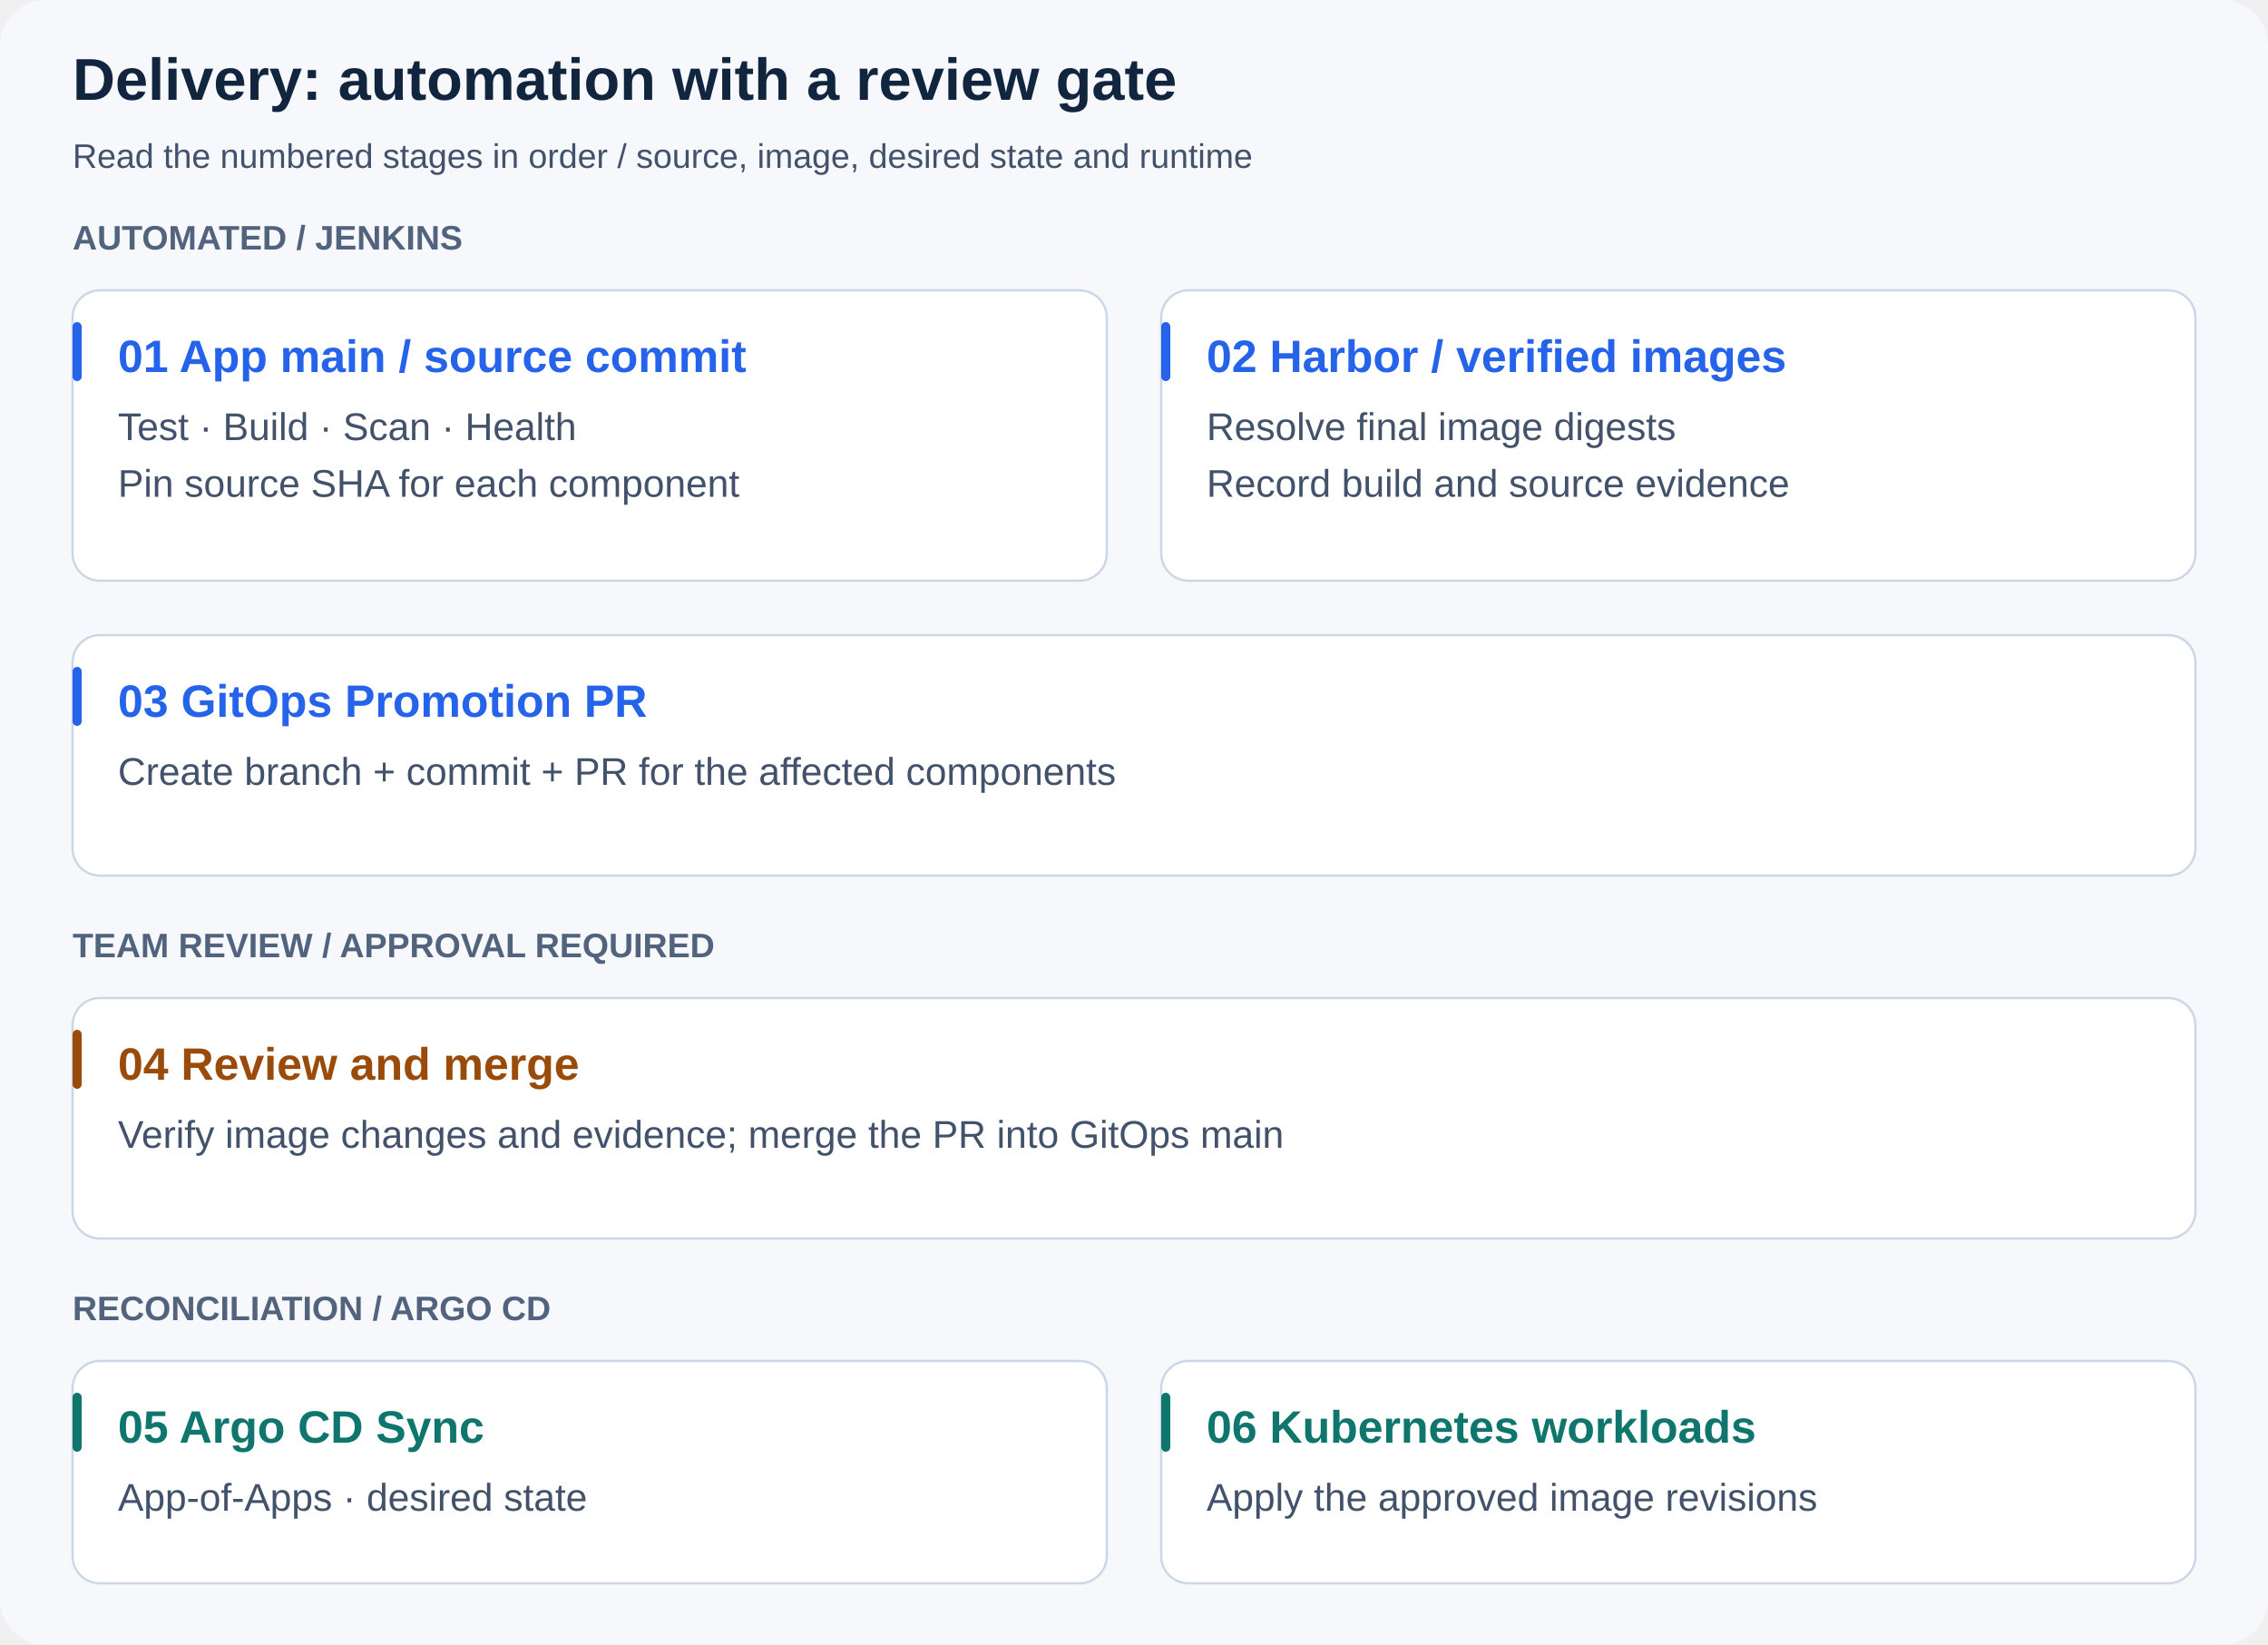
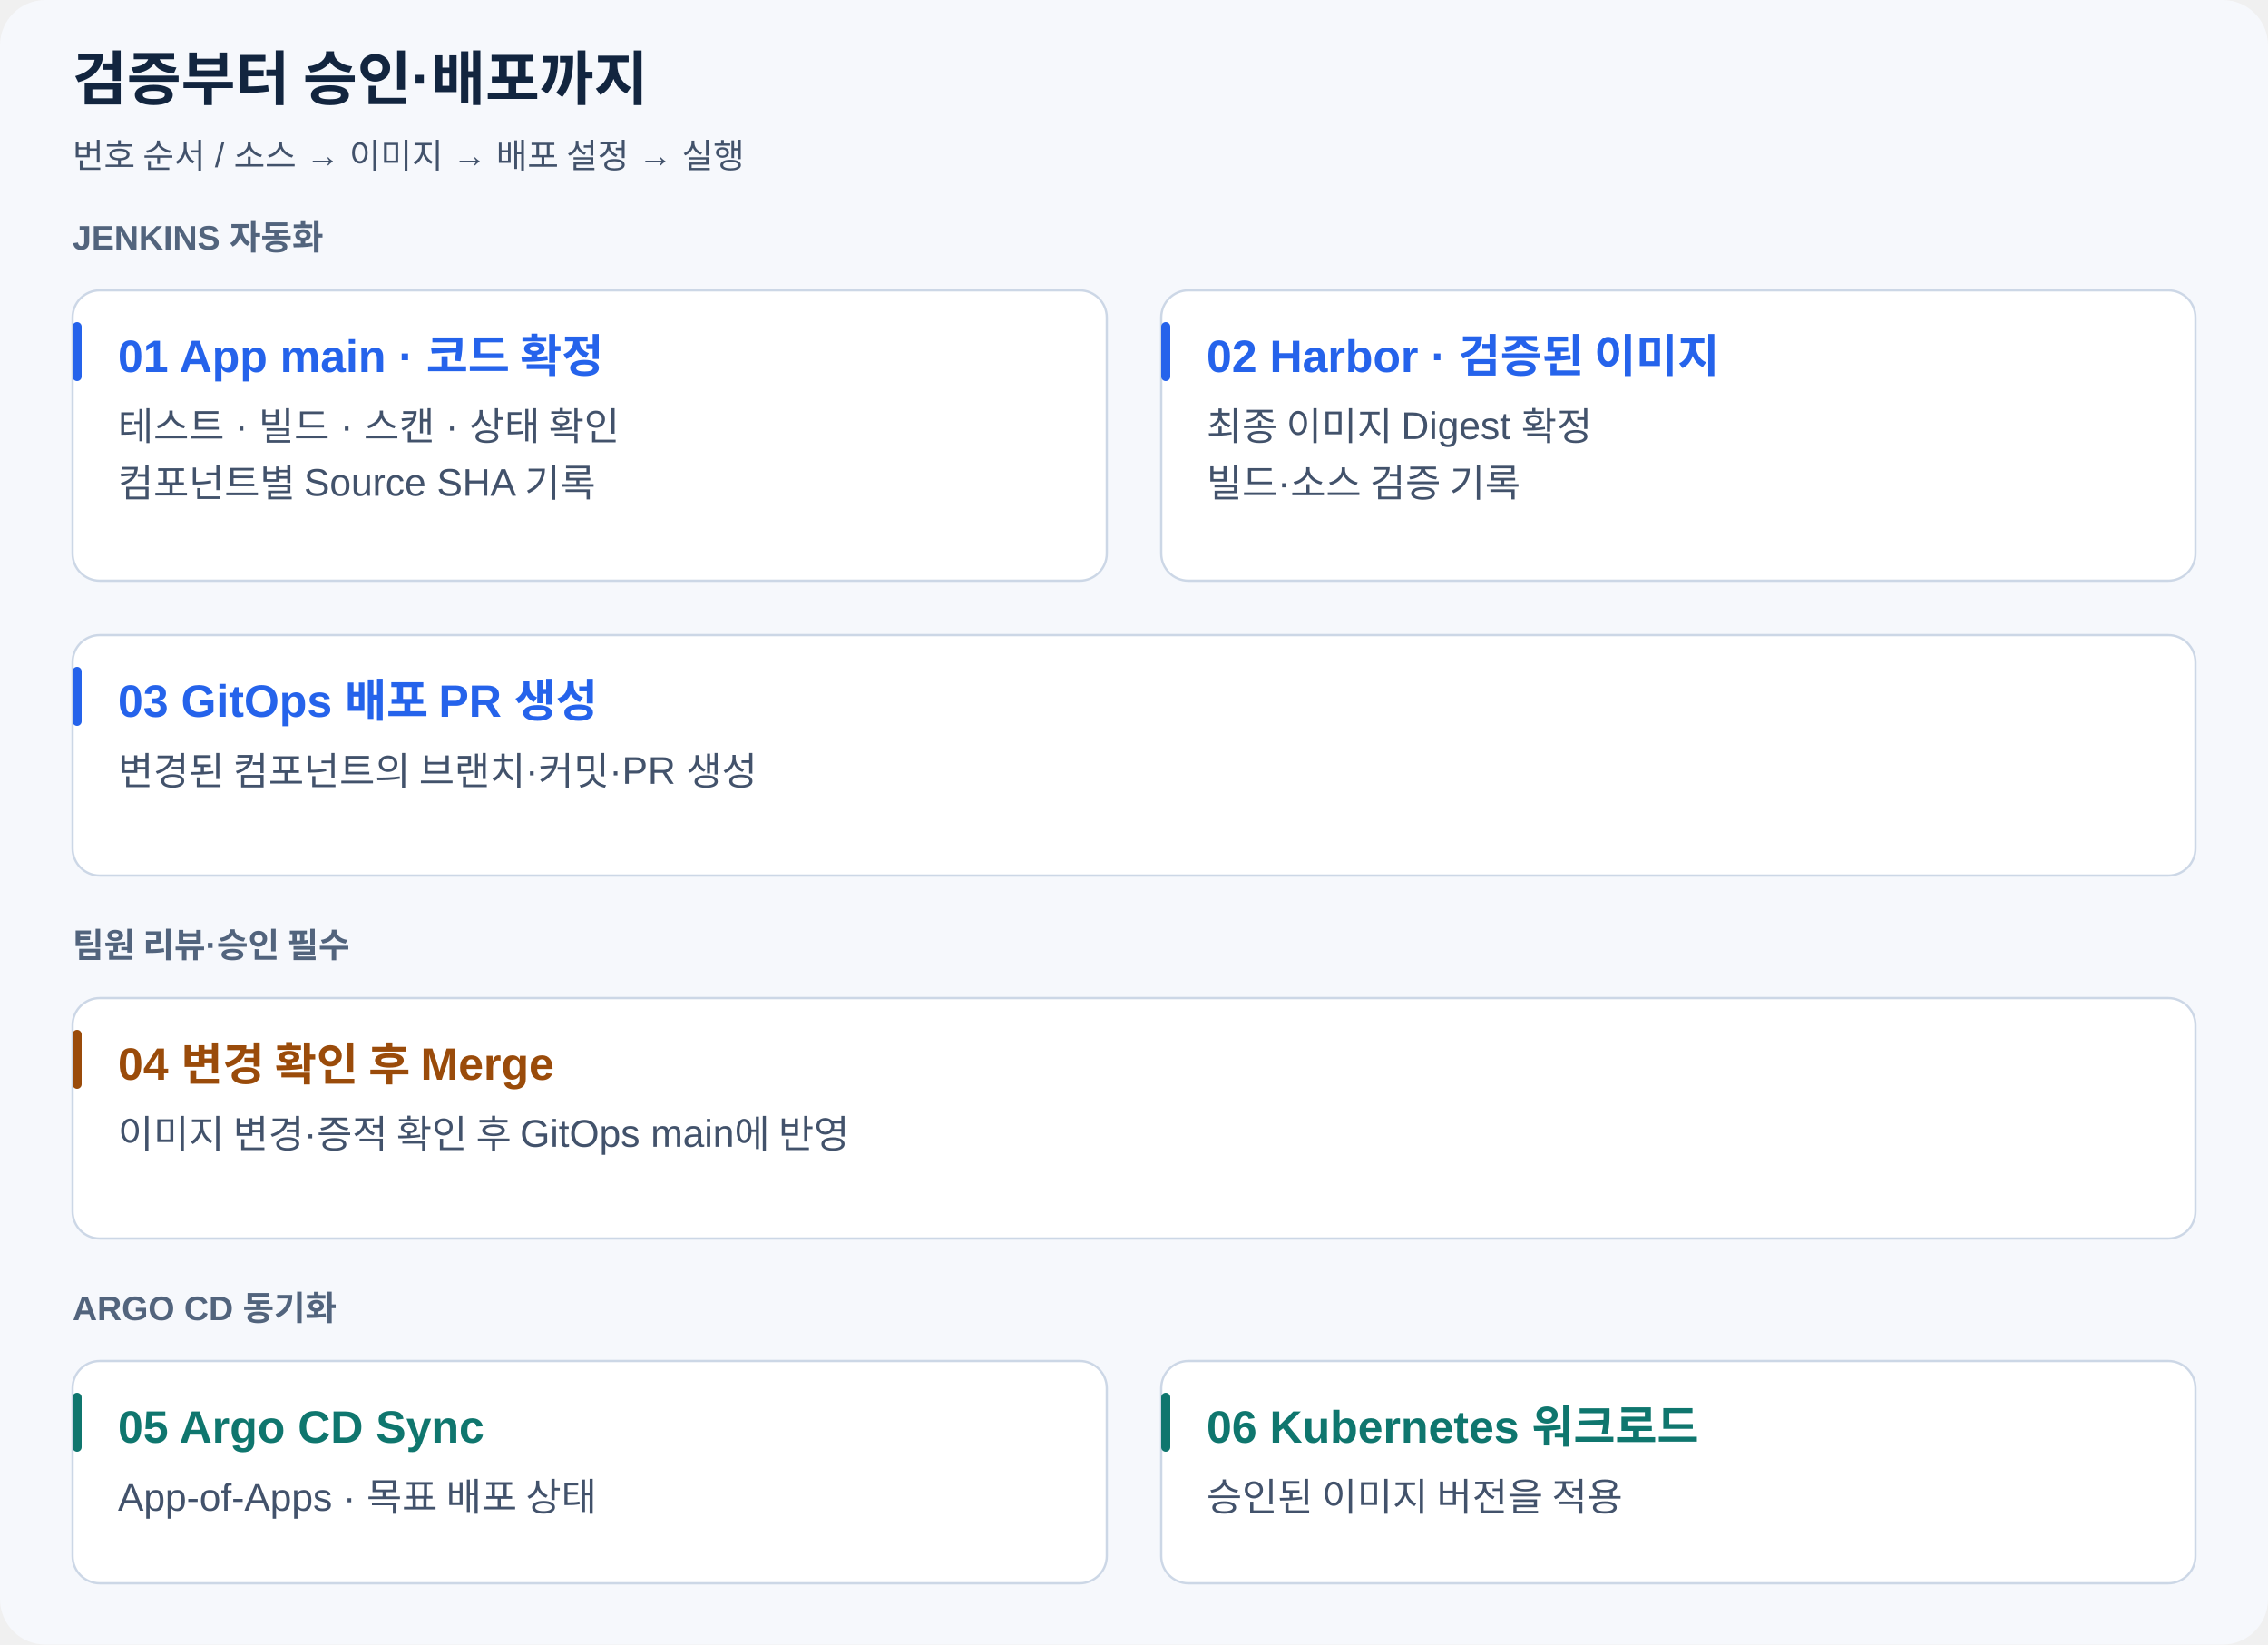
<svg xmlns="http://www.w3.org/2000/svg" width="1000" height="725" viewBox="0 0 1000 725" role="img" aria-labelledby="title desc">
  <rect width="1000" height="725" rx="20" fill="#f6f8fc" />
-   <text x="32" y="44" font-family="Arial,Helvetica,sans-serif" font-size="26" font-weight="700" fill="#12253f">Delivery: automation with a review gate</text>
-   <text x="32" y="74" font-family="Arial,Helvetica,sans-serif" font-size="15" font-weight="400" fill="#42526b">Read the numbered stages in order / source, image, desired state and runtime</text>
-   <text x="32" y="110" font-family="Arial,Helvetica,sans-serif" font-size="15" font-weight="700" fill="#52647d">AUTOMATED / JENKINS</text>
+   <text x="32" y="44" font-family="Arial,Helvetica,sans-serif" font-size="26" font-weight="700" fill="#12253f">검증부터 승인·배포까지</text>
+   <text x="32" y="74" font-family="Arial,Helvetica,sans-serif" font-size="15" font-weight="400" fill="#42526b">번호 순서 / 소스 → 이미지 → 배포 설정 → 실행</text>
+   <text x="32" y="110" font-family="Arial,Helvetica,sans-serif" font-size="15" font-weight="700" fill="#52647d">JENKINS 자동화</text>
  <rect x="32" y="128" width="456" height="128" rx="12" fill="#fff" stroke="#ccd7e6" />
  <rect x="32" y="142" width="4" height="26" rx="2" fill="#2563eb" />
-   <text x="52" y="164" font-family="Arial,Helvetica,sans-serif" font-size="20" font-weight="700" fill="#2563eb">01  App main / source commit</text>
-   <text x="52" y="194" font-family="Arial,Helvetica,sans-serif" font-size="17" font-weight="400" fill="#42526b">Test · Build · Scan · Health</text>
-   <text x="52" y="219" font-family="Arial,Helvetica,sans-serif" font-size="17" font-weight="400" fill="#42526b">Pin source SHA for each component</text>
+   <text x="52" y="164" font-family="Arial,Helvetica,sans-serif" font-size="20" font-weight="700" fill="#2563eb">01  App main · 코드 확정</text>
+   <text x="52" y="194" font-family="Arial,Helvetica,sans-serif" font-size="17" font-weight="400" fill="#42526b">테스트 · 빌드 · 스캔 · 상태 확인</text>
+   <text x="52" y="219" font-family="Arial,Helvetica,sans-serif" font-size="17" font-weight="400" fill="#42526b">컴포넌트별 Source SHA 기록</text>
  <rect x="512" y="128" width="456" height="128" rx="12" fill="#fff" stroke="#ccd7e6" />
  <rect x="512" y="142" width="4" height="26" rx="2" fill="#2563eb" />
-   <text x="532" y="164" font-family="Arial,Helvetica,sans-serif" font-size="20" font-weight="700" fill="#2563eb">02  Harbor / verified images</text>
-   <text x="532" y="194" font-family="Arial,Helvetica,sans-serif" font-size="17" font-weight="400" fill="#42526b">Resolve final image digests</text>
-   <text x="532" y="219" font-family="Arial,Helvetica,sans-serif" font-size="17" font-weight="400" fill="#42526b">Record build and source evidence</text>
+   <text x="532" y="164" font-family="Arial,Helvetica,sans-serif" font-size="20" font-weight="700" fill="#2563eb">02  Harbor · 검증된 이미지</text>
+   <text x="532" y="194" font-family="Arial,Helvetica,sans-serif" font-size="17" font-weight="400" fill="#42526b">최종 이미지 Digest 확정</text>
+   <text x="532" y="219" font-family="Arial,Helvetica,sans-serif" font-size="17" font-weight="400" fill="#42526b">빌드·소스 검증 기록</text>
  <rect x="32" y="280" width="936" height="106" rx="12" fill="#fff" stroke="#ccd7e6" />
  <rect x="32" y="294" width="4" height="26" rx="2" fill="#2563eb" />
-   <text x="52" y="316" font-family="Arial,Helvetica,sans-serif" font-size="20" font-weight="700" fill="#2563eb">03  GitOps Promotion PR</text>
-   <text x="52" y="346" font-family="Arial,Helvetica,sans-serif" font-size="17" font-weight="400" fill="#42526b">Create branch + commit + PR for the affected components</text>
-   <text x="32" y="422" font-family="Arial,Helvetica,sans-serif" font-size="15" font-weight="700" fill="#52647d">TEAM REVIEW / APPROVAL REQUIRED</text>
+   <text x="52" y="316" font-family="Arial,Helvetica,sans-serif" font-size="20" font-weight="700" fill="#2563eb">03  GitOps 배포 PR 생성</text>
+   <text x="52" y="346" font-family="Arial,Helvetica,sans-serif" font-size="17" font-weight="400" fill="#42526b">변경된 컴포넌트의 브랜치·커밋·PR 생성</text>
+   <text x="32" y="422" font-family="Arial,Helvetica,sans-serif" font-size="15" font-weight="700" fill="#52647d">팀원 리뷰·승인 필수</text>
  <rect x="32" y="440" width="936" height="106" rx="12" fill="#fff" stroke="#ccd7e6" />
  <rect x="32" y="454" width="4" height="26" rx="2" fill="#9a4b0a" />
-   <text x="52" y="476" font-family="Arial,Helvetica,sans-serif" font-size="20" font-weight="700" fill="#9a4b0a">04  Review and merge</text>
-   <text x="52" y="506" font-family="Arial,Helvetica,sans-serif" font-size="17" font-weight="400" fill="#42526b">Verify image changes and evidence; merge the PR into GitOps main</text>
-   <text x="32" y="582" font-family="Arial,Helvetica,sans-serif" font-size="15" font-weight="700" fill="#52647d">RECONCILIATION / ARGO CD</text>
+   <text x="52" y="476" font-family="Arial,Helvetica,sans-serif" font-size="20" font-weight="700" fill="#9a4b0a">04  변경 확인 후 Merge</text>
+   <text x="52" y="506" font-family="Arial,Helvetica,sans-serif" font-size="17" font-weight="400" fill="#42526b">이미지 변경·증적 확인 후 GitOps main에 반영</text>
+   <text x="32" y="582" font-family="Arial,Helvetica,sans-serif" font-size="15" font-weight="700" fill="#52647d">ARGO CD 동기화</text>
  <rect x="32" y="600" width="456" height="98" rx="12" fill="#fff" stroke="#ccd7e6" />
  <rect x="32" y="614" width="4" height="26" rx="2" fill="#0f766e" />
  <text x="52" y="636" font-family="Arial,Helvetica,sans-serif" font-size="20" font-weight="700" fill="#0f766e">05  Argo CD Sync</text>
-   <text x="52" y="666" font-family="Arial,Helvetica,sans-serif" font-size="17" font-weight="400" fill="#42526b">App-of-Apps · desired state</text>
+   <text x="52" y="666" font-family="Arial,Helvetica,sans-serif" font-size="17" font-weight="400" fill="#42526b">App-of-Apps · 목표 배포 상태</text>
  <rect x="512" y="600" width="456" height="98" rx="12" fill="#fff" stroke="#ccd7e6" />
  <rect x="512" y="614" width="4" height="26" rx="2" fill="#0f766e" />
-   <text x="532" y="636" font-family="Arial,Helvetica,sans-serif" font-size="20" font-weight="700" fill="#0f766e">06  Kubernetes workloads</text>
-   <text x="532" y="666" font-family="Arial,Helvetica,sans-serif" font-size="17" font-weight="400" fill="#42526b">Apply the approved image revisions</text>
+   <text x="532" y="636" font-family="Arial,Helvetica,sans-serif" font-size="20" font-weight="700" fill="#0f766e">06  Kubernetes 워크로드</text>
+   <text x="532" y="666" font-family="Arial,Helvetica,sans-serif" font-size="17" font-weight="400" fill="#42526b">승인된 이미지 버전을 적용</text>
</svg>
